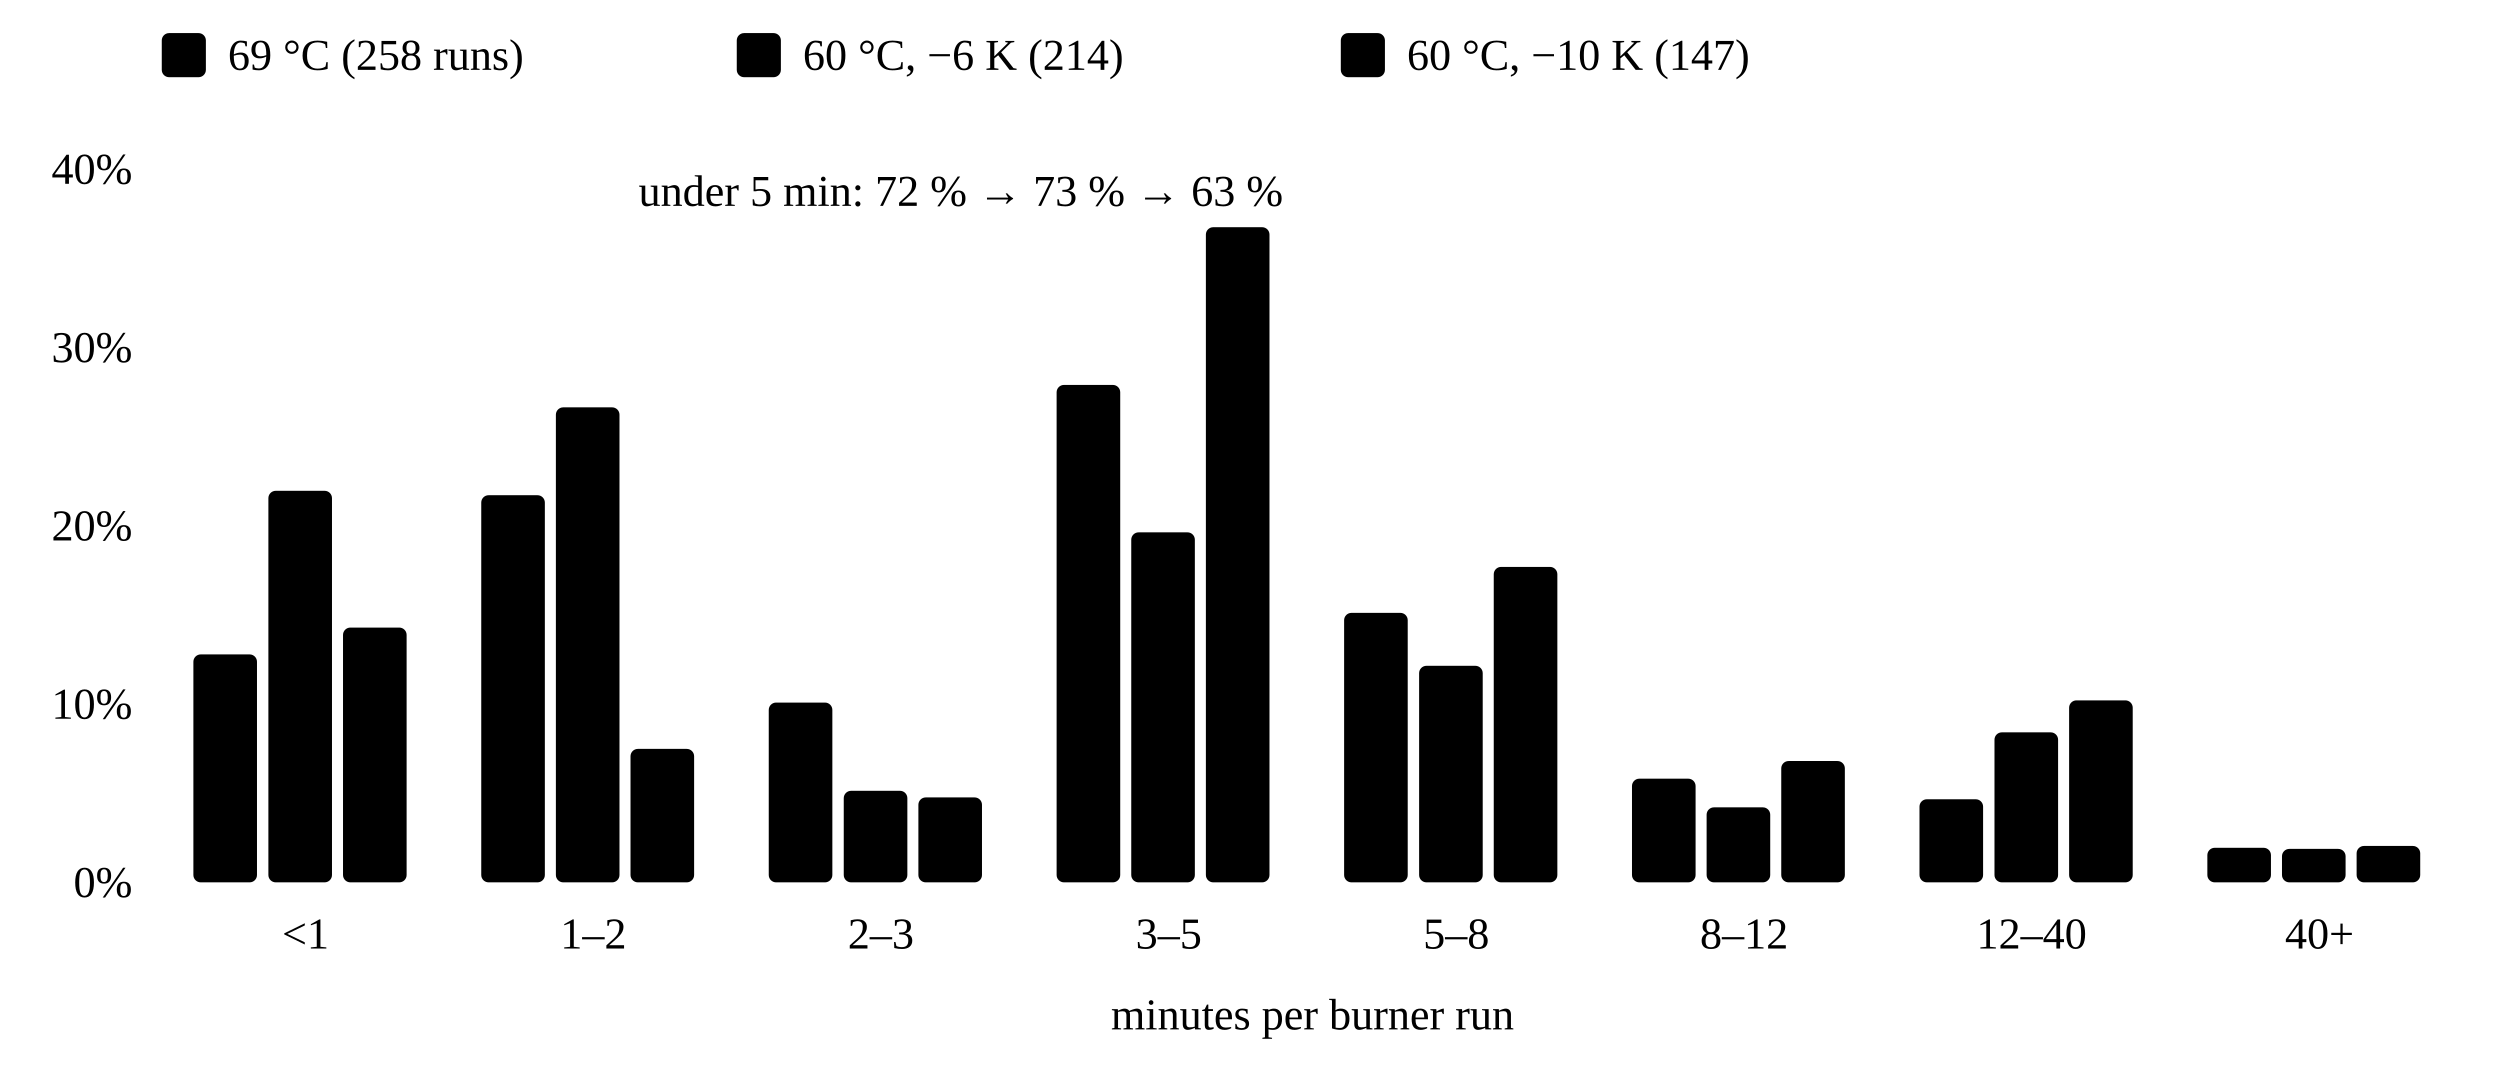
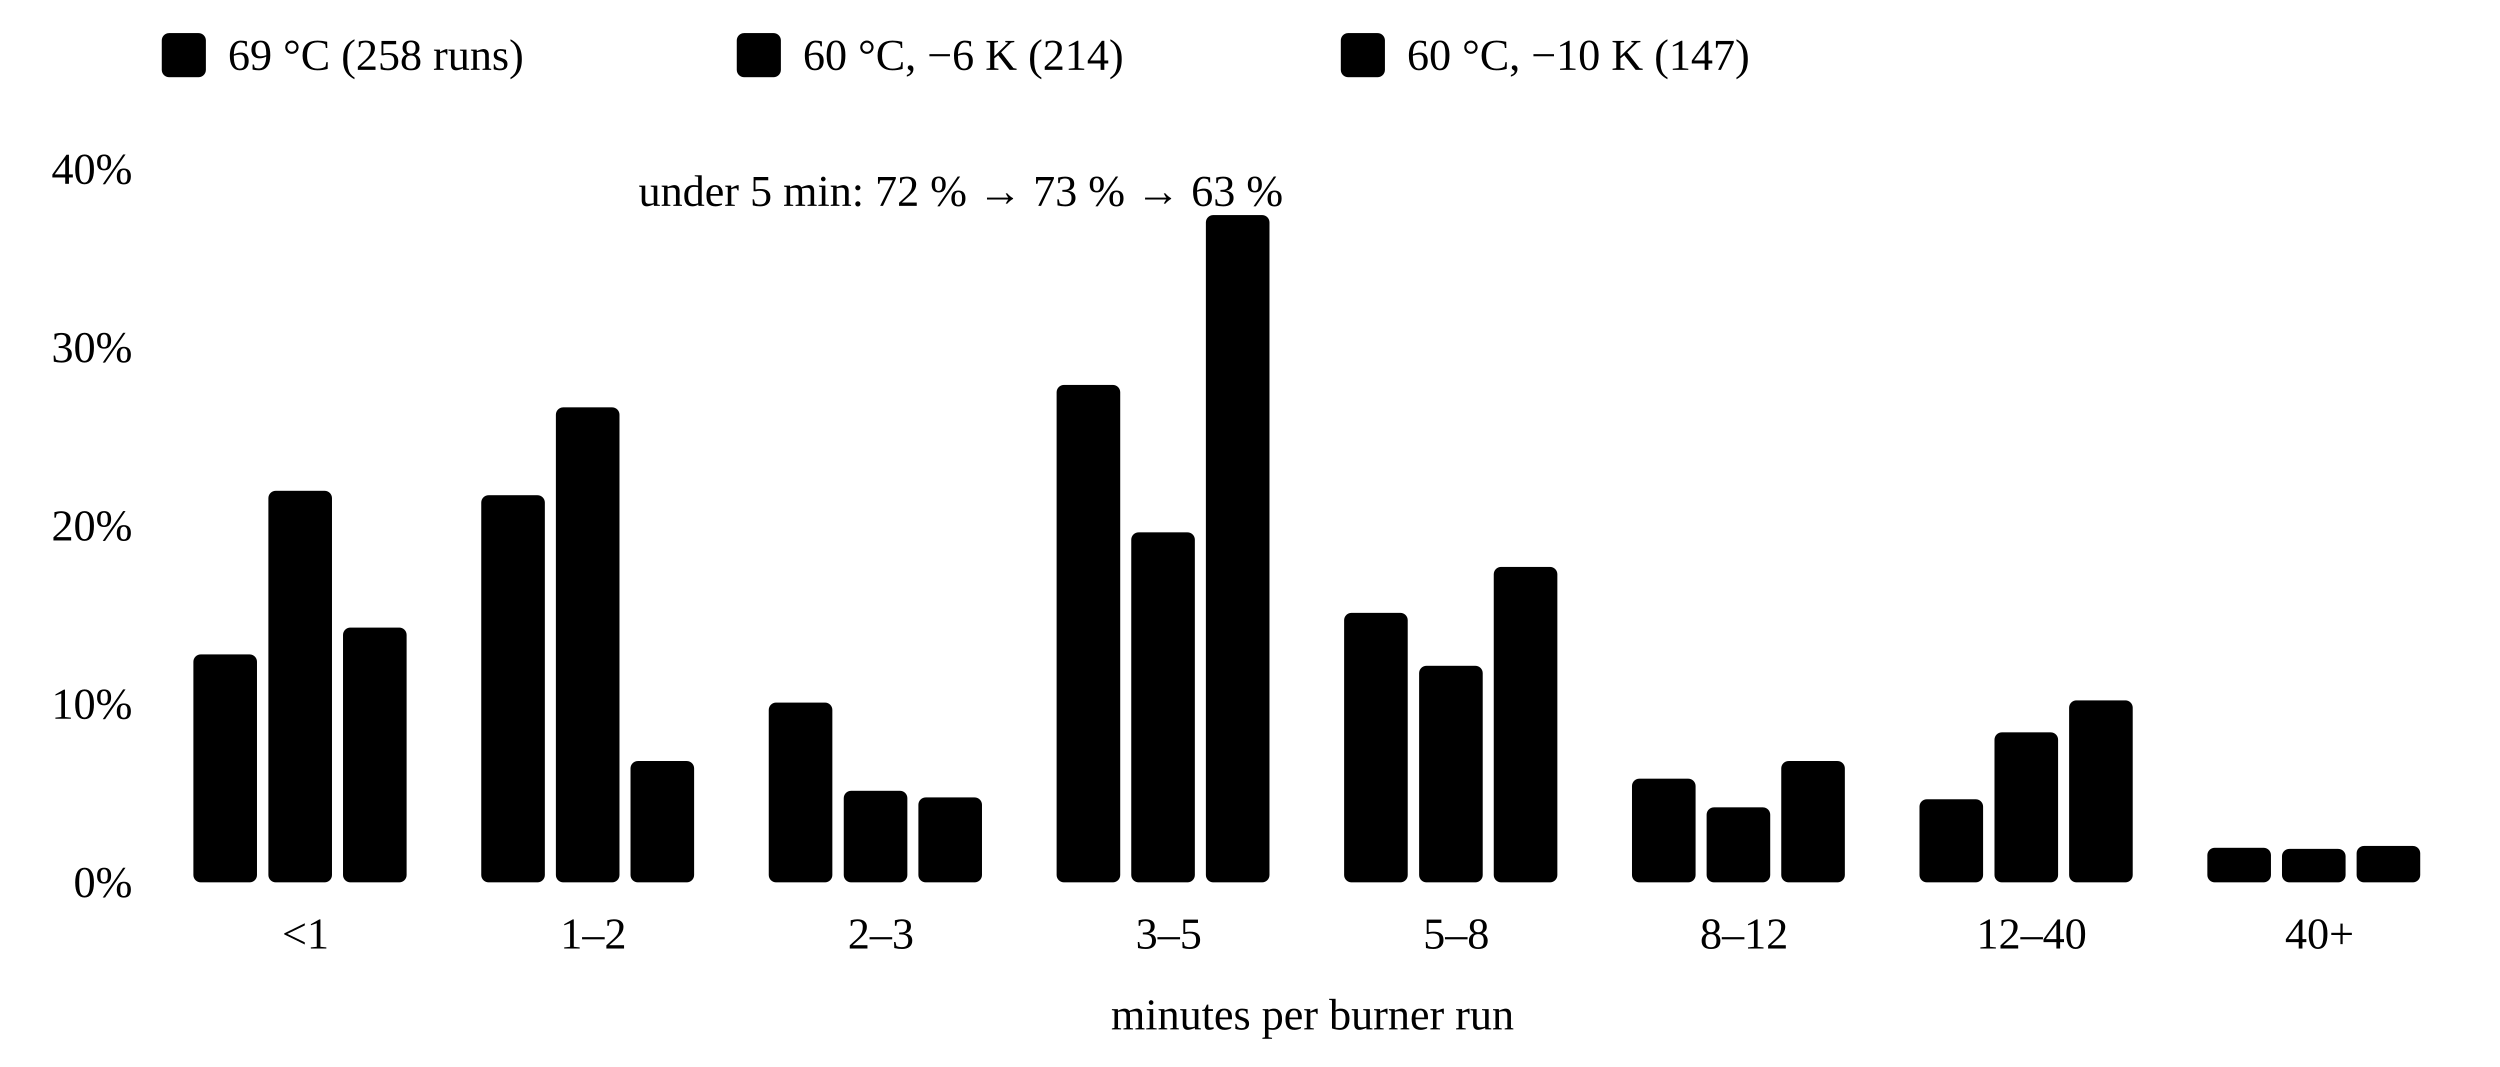
<svg xmlns="http://www.w3.org/2000/svg" viewBox="0 0 680 290" role="img" aria-labelledby="cycles-t cycles-d">
  <rect x="44.0" y="9.0" width="12.0" height="12.0" rx="2" class="s-before solid" />
  <text x="62.0" y="19.0" text-anchor="start" class="label">69 °C (258 runs)</text>
  <rect x="200.4" y="9.0" width="12.0" height="12.0" rx="2" class="s-after solid" />
  <text x="218.4" y="19.0" text-anchor="start" class="label">60 °C, −6 K (214)</text>
  <rect x="364.7" y="9.0" width="12.0" height="12.0" rx="2" class="s-after2 solid" />
  <text x="382.7" y="19.0" text-anchor="start" class="label">60 °C, −10 K (147)</text>
  <line x1="44.0" y1="240.0" x2="670.0" y2="240.0" class="grid" />
  <text x="36.0" y="244.0" text-anchor="end" class="tick">0%</text>
  <line x1="44.0" y1="191.5" x2="670.0" y2="191.5" class="grid" />
  <text x="36.0" y="195.5" text-anchor="end" class="tick">10%</text>
  <line x1="44.0" y1="143.0" x2="670.0" y2="143.0" class="grid" />
  <text x="36.0" y="147.0" text-anchor="end" class="tick">20%</text>
  <line x1="44.0" y1="94.5" x2="670.0" y2="94.5" class="grid" />
  <text x="36.0" y="98.5" text-anchor="end" class="tick">30%</text>
  <line x1="44.0" y1="46.0" x2="670.0" y2="46.0" class="grid" />
  <text x="36.0" y="50.0" text-anchor="end" class="tick">40%</text>
  <rect x="52.6" y="178.0" width="17.3" height="62.0" rx="2" class="s-before solid" />
  <rect x="73.0" y="133.5" width="17.3" height="106.5" rx="2" class="s-after solid" />
  <rect x="93.3" y="170.7" width="17.3" height="69.3" rx="2" class="s-after2 solid" />
  <text x="83.1" y="258.0" text-anchor="middle" class="tick">&lt;1</text>
  <rect x="130.9" y="134.7" width="17.3" height="105.3" rx="2" class="s-before solid" />
  <rect x="151.2" y="110.8" width="17.3" height="129.2" rx="2" class="s-after solid" />
-   <rect x="171.5" y="203.7" width="17.3" height="36.3" rx="2" class="s-after2 solid" />
+   <rect x="171.5" y="207.0" width="17.3" height="33.0" rx="2" class="s-after2 solid" />
  <text x="161.4" y="258.0" text-anchor="middle" class="tick">1–2</text>
  <rect x="209.1" y="191.1" width="17.3" height="48.9" rx="2" class="s-before solid" />
  <rect x="229.5" y="215.1" width="17.3" height="24.9" rx="2" class="s-after solid" />
  <rect x="249.8" y="216.9" width="17.3" height="23.1" rx="2" class="s-after2 solid" />
  <text x="239.6" y="258.0" text-anchor="middle" class="tick">2–3</text>
  <rect x="287.4" y="104.7" width="17.3" height="135.3" rx="2" class="s-before solid" />
  <rect x="307.7" y="144.8" width="17.3" height="95.2" rx="2" class="s-after solid" />
-   <rect x="328.0" y="61.8" width="17.3" height="178.2" rx="2" class="s-after2 solid" />
+   <rect x="328.0" y="58.5" width="17.3" height="181.5" rx="2" class="s-after2 solid" />
  <text x="317.9" y="258.0" text-anchor="middle" class="tick">3–5</text>
  <rect x="365.6" y="166.7" width="17.3" height="73.3" rx="2" class="s-before solid" />
  <rect x="386.0" y="181.1" width="17.3" height="58.9" rx="2" class="s-after solid" />
  <rect x="406.3" y="154.2" width="17.3" height="85.8" rx="2" class="s-after2 solid" />
  <text x="396.1" y="258.0" text-anchor="middle" class="tick">5–8</text>
  <rect x="443.9" y="211.8" width="17.3" height="28.2" rx="2" class="s-before solid" />
  <rect x="464.2" y="219.6" width="17.3" height="20.4" rx="2" class="s-after solid" />
  <rect x="484.5" y="207.0" width="17.3" height="33.0" rx="2" class="s-after2 solid" />
  <text x="474.4" y="258.0" text-anchor="middle" class="tick">8–12</text>
  <rect x="522.1" y="217.4" width="17.3" height="22.6" rx="2" class="s-before solid" />
  <rect x="542.5" y="199.2" width="17.3" height="40.8" rx="2" class="s-after solid" />
  <rect x="562.8" y="190.5" width="17.3" height="49.5" rx="2" class="s-after2 solid" />
  <text x="552.6" y="258.0" text-anchor="middle" class="tick">12–40</text>
  <rect x="600.4" y="230.6" width="17.3" height="9.4" rx="2" class="s-before solid" />
  <rect x="620.7" y="230.9" width="17.3" height="9.1" rx="2" class="s-after solid" />
  <rect x="641.0" y="230.1" width="17.3" height="9.9" rx="2" class="s-after2 solid" />
  <text x="630.9" y="258.0" text-anchor="middle" class="tick">40+</text>
  <text x="357.0" y="280.0" text-anchor="middle" class="note">minutes per burner run</text>
  <line x1="357.0" y1="42.0" x2="357.0" y2="240.0" class="target" />
  <text x="349.0" y="56.0" text-anchor="end" class="label strong">under 5 min: 72 % → 73 % → 63 %</text>
</svg>
